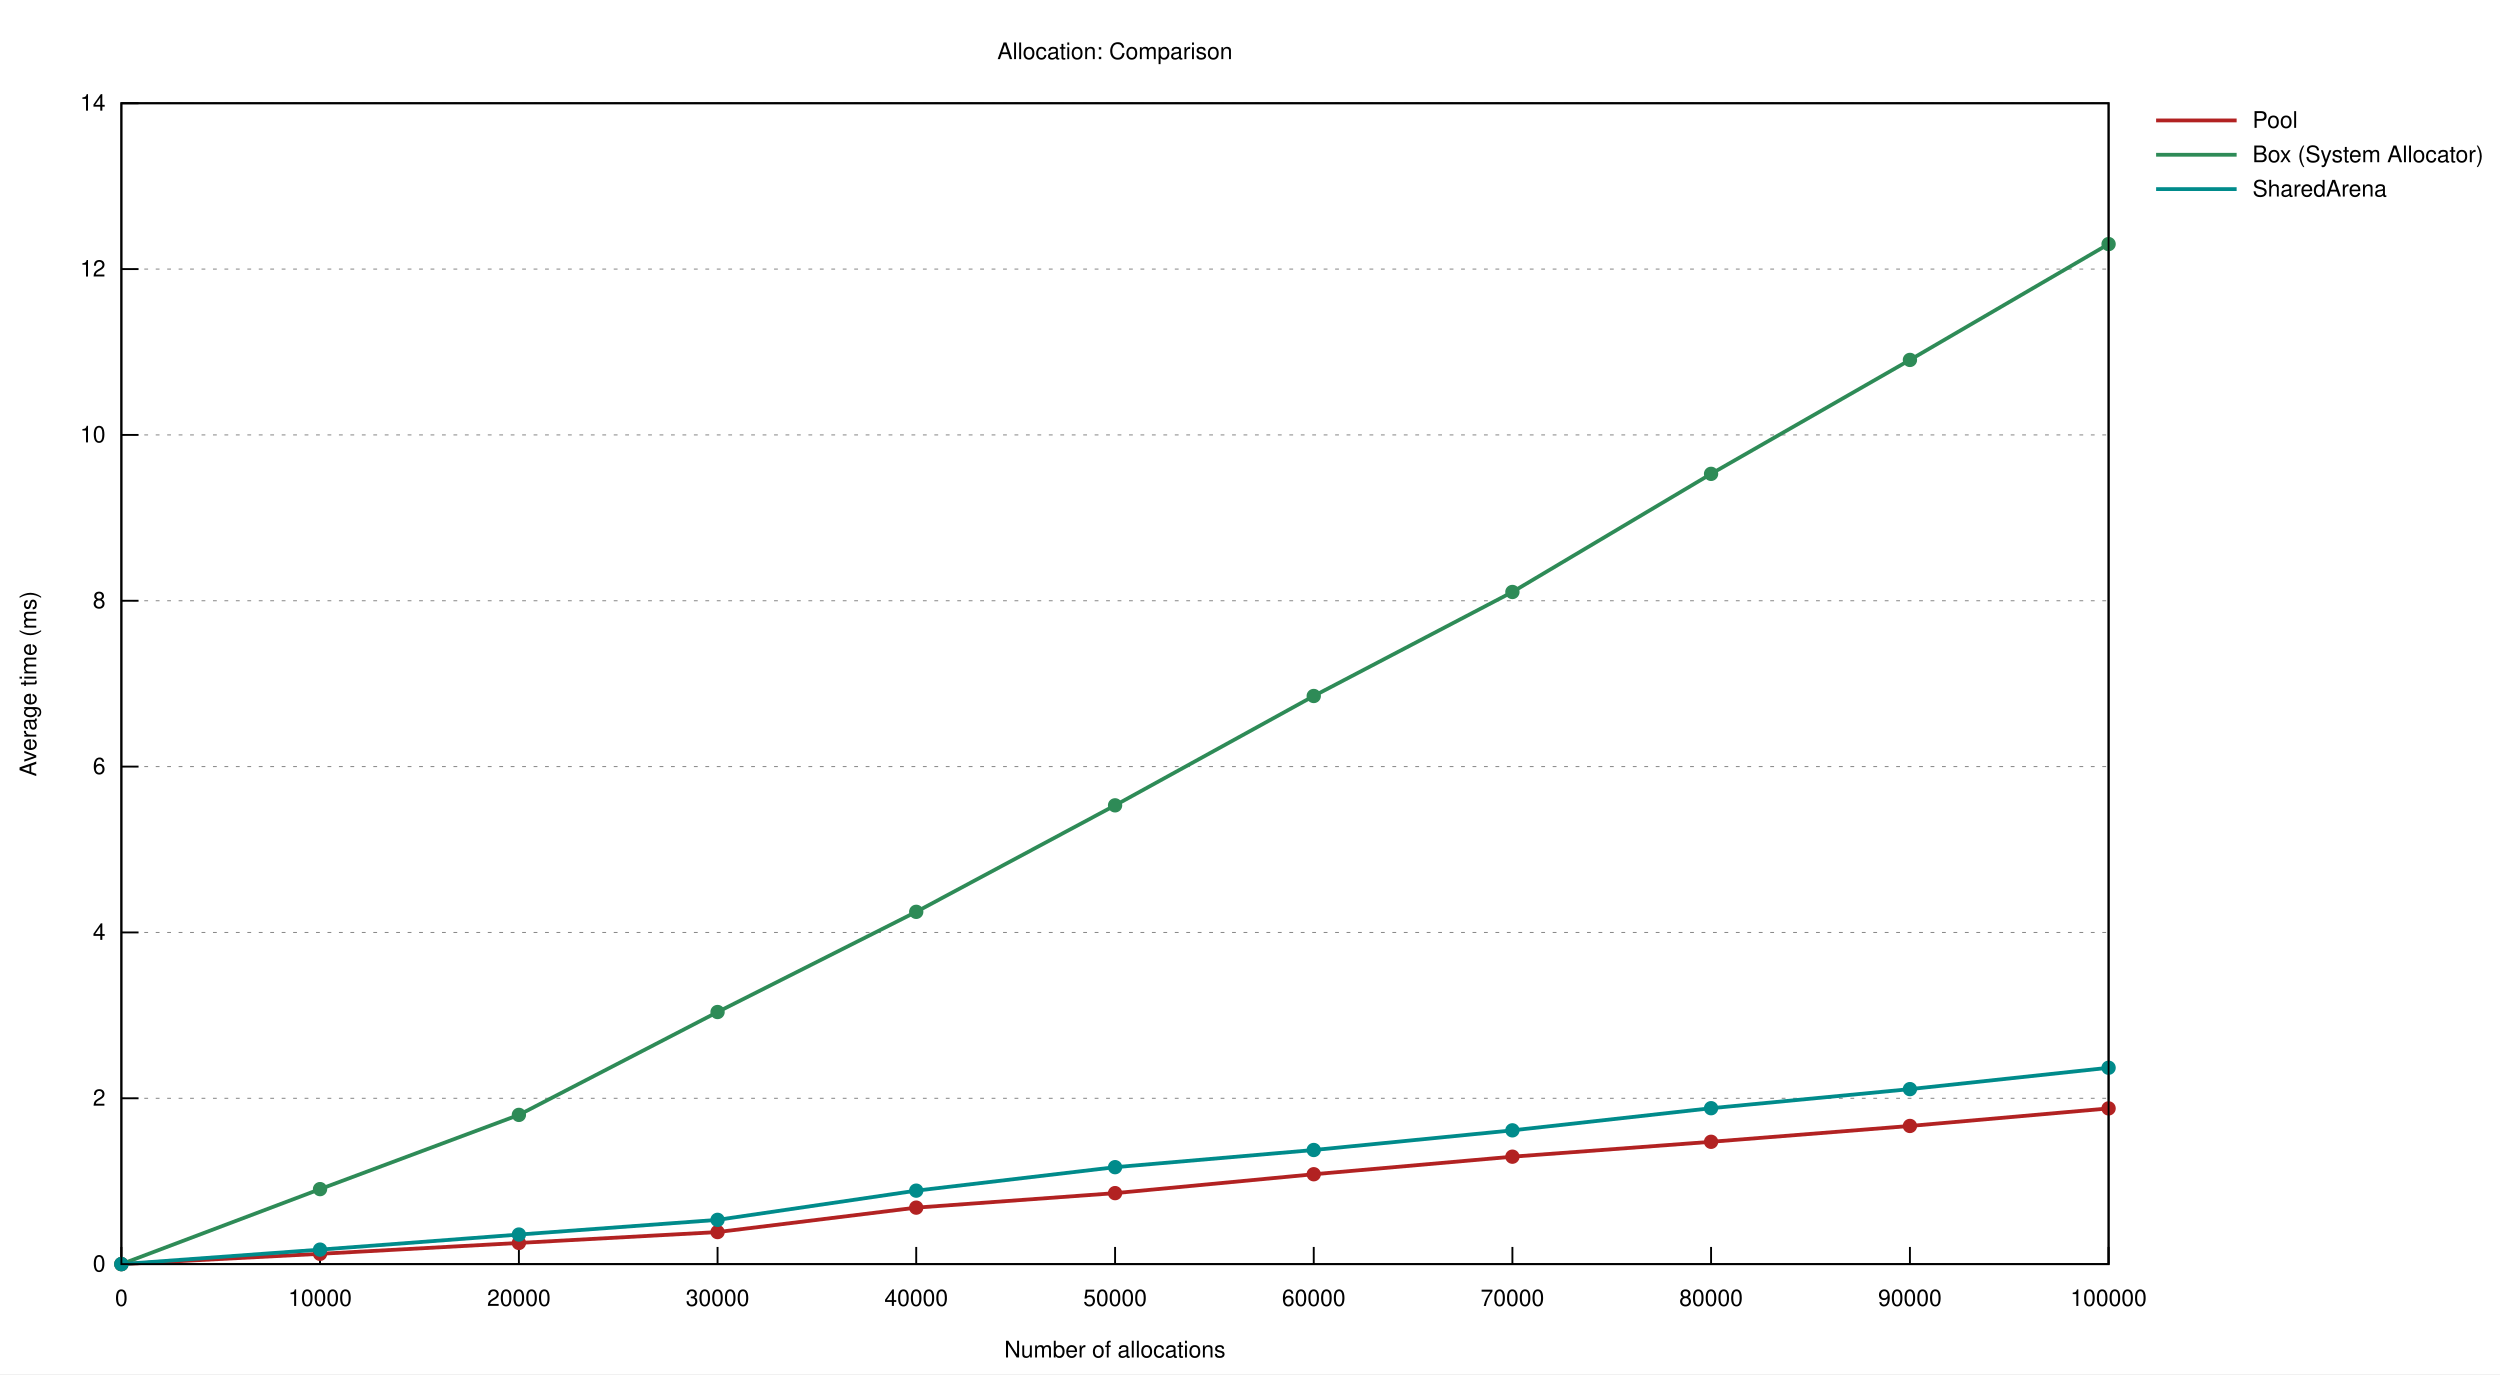
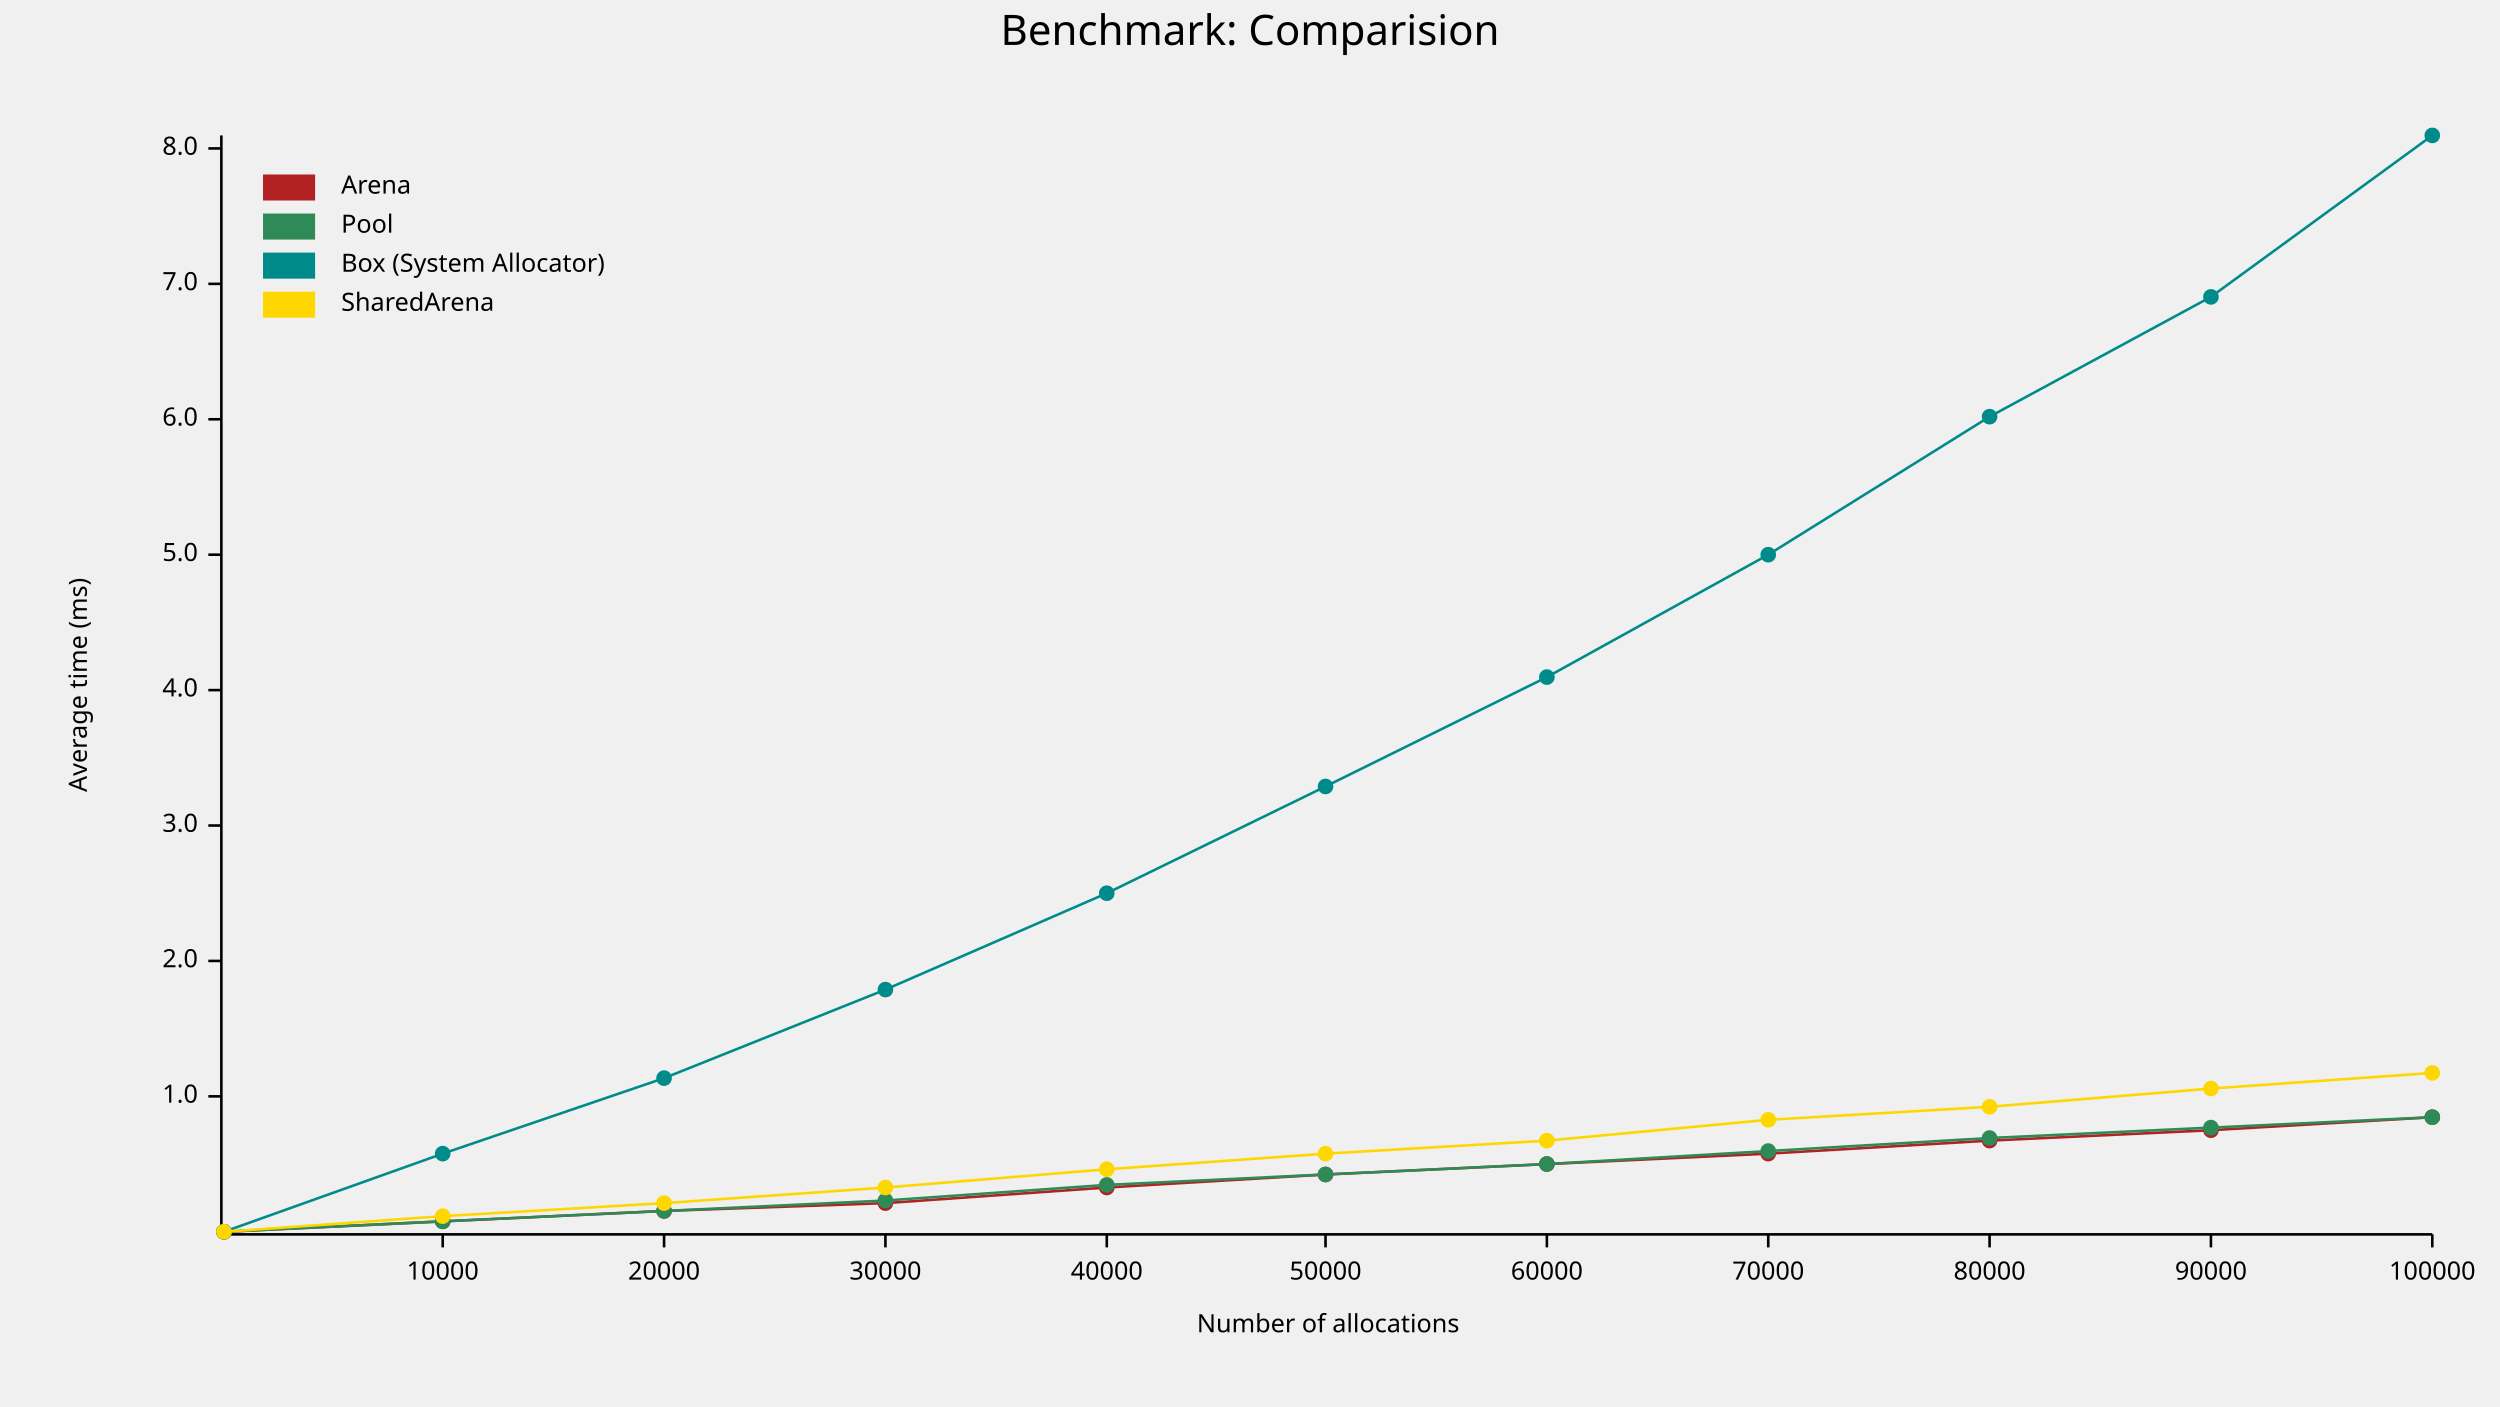
- <svg xmlns="http://www.w3.org/2000/svg" xmlns:xlink="http://www.w3.org/1999/xlink" viewBox="0 0 1310 720">
-   <g id="gnuplot_canvas">
-     <rect x="0" y="0" width="1310" height="720" fill="white" />
-     <defs>
-       <circle id="gpDot" r="0.5" stroke-width="0.5" stroke="currentColor" />
-       <path id="gpPt0" stroke-width="0.222" stroke="currentColor" d="M-1,0 h2 M0,-1 v2" />
-       <path id="gpPt1" stroke-width="0.222" stroke="currentColor" d="M-1,-1 L1,1 M1,-1 L-1,1" />
-       <path id="gpPt2" stroke-width="0.222" stroke="currentColor" d="M-1,0 L1,0 M0,-1 L0,1 M-1,-1 L1,1 M-1,1 L1,-1" />
-       <rect id="gpPt3" stroke-width="0.222" stroke="currentColor" x="-1" y="-1" width="2" height="2" />
-       <rect id="gpPt4" stroke-width="0.222" stroke="currentColor" fill="currentColor" x="-1" y="-1" width="2" height="2" />
-       <circle id="gpPt5" stroke-width="0.222" stroke="currentColor" cx="0" cy="0" r="1" />
-       <use xlink:href="#gpPt5" id="gpPt6" fill="currentColor" stroke="none" />
-       <path id="gpPt7" stroke-width="0.222" stroke="currentColor" d="M0,-1.33 L-1.33,0.67 L1.33,0.67 z" />
-       <use xlink:href="#gpPt7" id="gpPt8" fill="currentColor" stroke="none" />
-       <use xlink:href="#gpPt7" id="gpPt9" stroke="currentColor" transform="rotate(180)" />
-       <use xlink:href="#gpPt9" id="gpPt10" fill="currentColor" stroke="none" />
-       <use xlink:href="#gpPt3" id="gpPt11" stroke="currentColor" transform="rotate(45)" />
-       <use xlink:href="#gpPt11" id="gpPt12" fill="currentColor" stroke="none" />
-       <path id="gpPt13" stroke-width="0.222" stroke="currentColor" d="M0,1.330 L1.265,0.411 L0.782,-1.067 L-0.782,-1.076 L-1.265,0.411 z" />
-       <use xlink:href="#gpPt13" id="gpPt14" fill="currentColor" stroke="none" />
-       <filter id="textbox" filterUnits="objectBoundingBox" x="0" y="0" height="1" width="1">
-         <feFlood flood-color="white" flood-opacity="1" result="bgnd" />
-         <feComposite in="SourceGraphic" in2="bgnd" operator="atop" />
-       </filter>
-       <filter id="greybox" filterUnits="objectBoundingBox" x="0" y="0" height="1" width="1">
-         <feFlood flood-color="lightgrey" flood-opacity="1" result="grey" />
-         <feComposite in="SourceGraphic" in2="grey" operator="atop" />
-       </filter>
-     </defs>
-     <g fill="none" color="white" stroke="currentColor" stroke-width="1.00" stroke-linecap="butt" stroke-linejoin="miter">
- </g>
-     <g fill="none" color="black" stroke="currentColor" stroke-width="1.00" stroke-linecap="butt" stroke-linejoin="miter">
- </g>
-     <g fill="none" color="black" stroke="black" stroke-width="0.50" stroke-linecap="butt" stroke-linejoin="miter">
- </g>
-     <g fill="none" color="gray" stroke="currentColor" stroke-width="0.50" stroke-linecap="butt" stroke-linejoin="miter">
-       <path stroke="gray" stroke-dasharray="2,4" class="gridline" d="M63.6,662.4 L1104.9,662.4  " />
-     </g>
-     <g fill="none" color="gray" stroke="gray" stroke-width="1.00" stroke-linecap="butt" stroke-linejoin="miter">
- </g>
-     <g fill="none" color="black" stroke="currentColor" stroke-width="1.00" stroke-linecap="butt" stroke-linejoin="miter">
-       <path stroke="black" d="M63.6,662.4 L72.6,662.4  " />
-       <g transform="translate(55.3,666.3)" stroke="none" fill="black" font-family="Helvetica" font-size="12.00" text-anchor="end">
-         <text>
-           <tspan font-family="Helvetica"> 0</tspan>
-         </text>
-       </g>
-     </g>
-     <g fill="none" color="black" stroke="currentColor" stroke-width="1.00" stroke-linecap="butt" stroke-linejoin="miter">
- </g>
-     <g fill="none" color="black" stroke="black" stroke-width="0.50" stroke-linecap="butt" stroke-linejoin="miter">
- </g>
-     <g fill="none" color="gray" stroke="currentColor" stroke-width="0.50" stroke-linecap="butt" stroke-linejoin="miter">
-       <path stroke="gray" stroke-dasharray="2,4" class="gridline" d="M63.6,575.5 L1104.9,575.5  " />
-     </g>
-     <g fill="none" color="gray" stroke="gray" stroke-width="1.00" stroke-linecap="butt" stroke-linejoin="miter">
- </g>
-     <g fill="none" color="black" stroke="currentColor" stroke-width="1.00" stroke-linecap="butt" stroke-linejoin="miter">
-       <path stroke="black" d="M63.6,575.5 L72.6,575.5  " />
-       <g transform="translate(55.3,579.4)" stroke="none" fill="black" font-family="Helvetica" font-size="12.00" text-anchor="end">
-         <text>
-           <tspan font-family="Helvetica"> 2</tspan>
-         </text>
-       </g>
-     </g>
-     <g fill="none" color="black" stroke="currentColor" stroke-width="1.00" stroke-linecap="butt" stroke-linejoin="miter">
- </g>
-     <g fill="none" color="black" stroke="black" stroke-width="0.50" stroke-linecap="butt" stroke-linejoin="miter">
- </g>
-     <g fill="none" color="gray" stroke="currentColor" stroke-width="0.50" stroke-linecap="butt" stroke-linejoin="miter">
-       <path stroke="gray" stroke-dasharray="2,4" class="gridline" d="M63.6,488.6 L1104.9,488.6  " />
-     </g>
-     <g fill="none" color="gray" stroke="gray" stroke-width="1.00" stroke-linecap="butt" stroke-linejoin="miter">
- </g>
-     <g fill="none" color="black" stroke="currentColor" stroke-width="1.00" stroke-linecap="butt" stroke-linejoin="miter">
-       <path stroke="black" d="M63.6,488.6 L72.6,488.6  " />
-       <g transform="translate(55.3,492.5)" stroke="none" fill="black" font-family="Helvetica" font-size="12.00" text-anchor="end">
-         <text>
-           <tspan font-family="Helvetica"> 4</tspan>
-         </text>
-       </g>
-     </g>
-     <g fill="none" color="black" stroke="currentColor" stroke-width="1.00" stroke-linecap="butt" stroke-linejoin="miter">
- </g>
-     <g fill="none" color="black" stroke="black" stroke-width="0.50" stroke-linecap="butt" stroke-linejoin="miter">
- </g>
-     <g fill="none" color="gray" stroke="currentColor" stroke-width="0.50" stroke-linecap="butt" stroke-linejoin="miter">
-       <path stroke="gray" stroke-dasharray="2,4" class="gridline" d="M63.6,401.7 L1104.9,401.7  " />
-     </g>
-     <g fill="none" color="gray" stroke="gray" stroke-width="1.00" stroke-linecap="butt" stroke-linejoin="miter">
- </g>
-     <g fill="none" color="black" stroke="currentColor" stroke-width="1.00" stroke-linecap="butt" stroke-linejoin="miter">
-       <path stroke="black" d="M63.6,401.7 L72.6,401.7  " />
-       <g transform="translate(55.3,405.6)" stroke="none" fill="black" font-family="Helvetica" font-size="12.00" text-anchor="end">
-         <text>
-           <tspan font-family="Helvetica"> 6</tspan>
-         </text>
-       </g>
-     </g>
-     <g fill="none" color="black" stroke="currentColor" stroke-width="1.00" stroke-linecap="butt" stroke-linejoin="miter">
- </g>
-     <g fill="none" color="black" stroke="black" stroke-width="0.50" stroke-linecap="butt" stroke-linejoin="miter">
- </g>
-     <g fill="none" color="gray" stroke="currentColor" stroke-width="0.50" stroke-linecap="butt" stroke-linejoin="miter">
-       <path stroke="gray" stroke-dasharray="2,4" class="gridline" d="M63.6,314.8 L1104.9,314.8  " />
-     </g>
-     <g fill="none" color="gray" stroke="gray" stroke-width="1.00" stroke-linecap="butt" stroke-linejoin="miter">
- </g>
-     <g fill="none" color="black" stroke="currentColor" stroke-width="1.00" stroke-linecap="butt" stroke-linejoin="miter">
-       <path stroke="black" d="M63.6,314.8 L72.6,314.8  " />
-       <g transform="translate(55.3,318.7)" stroke="none" fill="black" font-family="Helvetica" font-size="12.00" text-anchor="end">
-         <text>
-           <tspan font-family="Helvetica"> 8</tspan>
-         </text>
-       </g>
-     </g>
-     <g fill="none" color="black" stroke="currentColor" stroke-width="1.00" stroke-linecap="butt" stroke-linejoin="miter">
- </g>
-     <g fill="none" color="black" stroke="black" stroke-width="0.50" stroke-linecap="butt" stroke-linejoin="miter">
- </g>
-     <g fill="none" color="gray" stroke="currentColor" stroke-width="0.50" stroke-linecap="butt" stroke-linejoin="miter">
-       <path stroke="gray" stroke-dasharray="2,4" class="gridline" d="M63.6,227.9 L1104.9,227.9  " />
-     </g>
-     <g fill="none" color="gray" stroke="gray" stroke-width="1.00" stroke-linecap="butt" stroke-linejoin="miter">
- </g>
-     <g fill="none" color="black" stroke="currentColor" stroke-width="1.00" stroke-linecap="butt" stroke-linejoin="miter">
-       <path stroke="black" d="M63.6,227.9 L72.6,227.9  " />
-       <g transform="translate(55.3,231.8)" stroke="none" fill="black" font-family="Helvetica" font-size="12.00" text-anchor="end">
-         <text>
-           <tspan font-family="Helvetica"> 10</tspan>
-         </text>
-       </g>
-     </g>
-     <g fill="none" color="black" stroke="currentColor" stroke-width="1.00" stroke-linecap="butt" stroke-linejoin="miter">
- </g>
-     <g fill="none" color="black" stroke="black" stroke-width="0.50" stroke-linecap="butt" stroke-linejoin="miter">
- </g>
-     <g fill="none" color="gray" stroke="currentColor" stroke-width="0.50" stroke-linecap="butt" stroke-linejoin="miter">
-       <path stroke="gray" stroke-dasharray="2,4" class="gridline" d="M63.6,141.0 L1104.9,141.0  " />
-     </g>
-     <g fill="none" color="gray" stroke="gray" stroke-width="1.00" stroke-linecap="butt" stroke-linejoin="miter">
- </g>
-     <g fill="none" color="black" stroke="currentColor" stroke-width="1.00" stroke-linecap="butt" stroke-linejoin="miter">
-       <path stroke="black" d="M63.6,141.0 L72.6,141.0  " />
-       <g transform="translate(55.3,144.9)" stroke="none" fill="black" font-family="Helvetica" font-size="12.00" text-anchor="end">
-         <text>
-           <tspan font-family="Helvetica"> 12</tspan>
-         </text>
-       </g>
-     </g>
-     <g fill="none" color="black" stroke="currentColor" stroke-width="1.00" stroke-linecap="butt" stroke-linejoin="miter">
- </g>
-     <g fill="none" color="black" stroke="black" stroke-width="0.50" stroke-linecap="butt" stroke-linejoin="miter">
- </g>
-     <g fill="none" color="gray" stroke="currentColor" stroke-width="0.50" stroke-linecap="butt" stroke-linejoin="miter">
-       <path stroke="gray" stroke-dasharray="2,4" class="gridline" d="M63.6,54.1 L1104.9,54.1  " />
-     </g>
-     <g fill="none" color="gray" stroke="gray" stroke-width="1.00" stroke-linecap="butt" stroke-linejoin="miter">
- </g>
-     <g fill="none" color="black" stroke="currentColor" stroke-width="1.00" stroke-linecap="butt" stroke-linejoin="miter">
-       <path stroke="black" d="M63.6,54.1 L72.6,54.1  " />
-       <g transform="translate(55.3,58.0)" stroke="none" fill="black" font-family="Helvetica" font-size="12.00" text-anchor="end">
-         <text>
-           <tspan font-family="Helvetica"> 14</tspan>
-         </text>
-       </g>
-     </g>
-     <g fill="none" color="black" stroke="currentColor" stroke-width="1.00" stroke-linecap="butt" stroke-linejoin="miter">
-       <path stroke="black" d="M63.6,662.4 L63.6,653.4  " />
-       <g transform="translate(63.6,684.3)" stroke="none" fill="black" font-family="Helvetica" font-size="12.00" text-anchor="middle">
-         <text>
-           <tspan font-family="Helvetica"> 0</tspan>
-         </text>
-       </g>
-     </g>
-     <g fill="none" color="black" stroke="currentColor" stroke-width="1.00" stroke-linecap="butt" stroke-linejoin="miter">
-       <path stroke="black" d="M167.7,662.4 L167.7,653.4  " />
-       <g transform="translate(167.7,684.3)" stroke="none" fill="black" font-family="Helvetica" font-size="12.00" text-anchor="middle">
-         <text>
-           <tspan font-family="Helvetica"> 10000</tspan>
-         </text>
-       </g>
-     </g>
-     <g fill="none" color="black" stroke="currentColor" stroke-width="1.00" stroke-linecap="butt" stroke-linejoin="miter">
-       <path stroke="black" d="M271.9,662.4 L271.9,653.4  " />
-       <g transform="translate(271.9,684.3)" stroke="none" fill="black" font-family="Helvetica" font-size="12.00" text-anchor="middle">
-         <text>
-           <tspan font-family="Helvetica"> 20000</tspan>
-         </text>
-       </g>
-     </g>
-     <g fill="none" color="black" stroke="currentColor" stroke-width="1.00" stroke-linecap="butt" stroke-linejoin="miter">
-       <path stroke="black" d="M376.0,662.4 L376.0,653.4  " />
-       <g transform="translate(376.0,684.3)" stroke="none" fill="black" font-family="Helvetica" font-size="12.00" text-anchor="middle">
-         <text>
-           <tspan font-family="Helvetica"> 30000</tspan>
-         </text>
-       </g>
-     </g>
-     <g fill="none" color="black" stroke="currentColor" stroke-width="1.00" stroke-linecap="butt" stroke-linejoin="miter">
-       <path stroke="black" d="M480.1,662.4 L480.1,653.4  " />
-       <g transform="translate(480.1,684.3)" stroke="none" fill="black" font-family="Helvetica" font-size="12.00" text-anchor="middle">
-         <text>
-           <tspan font-family="Helvetica"> 40000</tspan>
-         </text>
-       </g>
-     </g>
-     <g fill="none" color="black" stroke="currentColor" stroke-width="1.00" stroke-linecap="butt" stroke-linejoin="miter">
-       <path stroke="black" d="M584.3,662.4 L584.3,653.4  " />
-       <g transform="translate(584.3,684.3)" stroke="none" fill="black" font-family="Helvetica" font-size="12.00" text-anchor="middle">
-         <text>
-           <tspan font-family="Helvetica"> 50000</tspan>
-         </text>
-       </g>
-     </g>
-     <g fill="none" color="black" stroke="currentColor" stroke-width="1.00" stroke-linecap="butt" stroke-linejoin="miter">
-       <path stroke="black" d="M688.4,662.4 L688.4,653.4  " />
-       <g transform="translate(688.4,684.3)" stroke="none" fill="black" font-family="Helvetica" font-size="12.00" text-anchor="middle">
-         <text>
-           <tspan font-family="Helvetica"> 60000</tspan>
-         </text>
-       </g>
-     </g>
-     <g fill="none" color="black" stroke="currentColor" stroke-width="1.00" stroke-linecap="butt" stroke-linejoin="miter">
-       <path stroke="black" d="M792.5,662.4 L792.5,653.4  " />
-       <g transform="translate(792.5,684.3)" stroke="none" fill="black" font-family="Helvetica" font-size="12.00" text-anchor="middle">
-         <text>
-           <tspan font-family="Helvetica"> 70000</tspan>
-         </text>
-       </g>
-     </g>
-     <g fill="none" color="black" stroke="currentColor" stroke-width="1.00" stroke-linecap="butt" stroke-linejoin="miter">
-       <path stroke="black" d="M896.6,662.4 L896.6,653.4  " />
-       <g transform="translate(896.6,684.3)" stroke="none" fill="black" font-family="Helvetica" font-size="12.00" text-anchor="middle">
-         <text>
-           <tspan font-family="Helvetica"> 80000</tspan>
-         </text>
-       </g>
-     </g>
-     <g fill="none" color="black" stroke="currentColor" stroke-width="1.00" stroke-linecap="butt" stroke-linejoin="miter">
-       <path stroke="black" d="M1000.8,662.4 L1000.8,653.4  " />
-       <g transform="translate(1000.8,684.3)" stroke="none" fill="black" font-family="Helvetica" font-size="12.00" text-anchor="middle">
-         <text>
-           <tspan font-family="Helvetica"> 90000</tspan>
-         </text>
-       </g>
-     </g>
-     <g fill="none" color="black" stroke="currentColor" stroke-width="1.00" stroke-linecap="butt" stroke-linejoin="miter">
-       <path stroke="black" d="M1104.9,662.4 L1104.9,653.4  " />
-       <g transform="translate(1104.9,684.3)" stroke="none" fill="black" font-family="Helvetica" font-size="12.00" text-anchor="middle">
-         <text>
-           <tspan font-family="Helvetica"> 100000</tspan>
-         </text>
-       </g>
-     </g>
-     <g fill="none" color="black" stroke="currentColor" stroke-width="1.00" stroke-linecap="butt" stroke-linejoin="miter">
- </g>
-     <g fill="none" color="black" stroke="currentColor" stroke-width="1.00" stroke-linecap="butt" stroke-linejoin="miter">
-       <path stroke="black" d="M63.6,54.1 L63.6,662.4 L1104.9,662.4 L1104.9,54.1 L63.6,54.1 Z  " />
-     </g>
-     <g fill="none" color="black" stroke="currentColor" stroke-width="1.00" stroke-linecap="butt" stroke-linejoin="miter">
-       <g transform="translate(19.0,358.3) rotate(270)" stroke="none" fill="black" font-family="Helvetica" font-size="12.00" text-anchor="middle">
-         <text>
-           <tspan font-family="Helvetica">Average time (ms)</tspan>
-         </text>
-       </g>
-     </g>
-     <g fill="none" color="black" stroke="currentColor" stroke-width="1.00" stroke-linecap="butt" stroke-linejoin="miter">
-       <g transform="translate(584.2,711.3)" stroke="none" fill="black" font-family="Helvetica" font-size="12.00" text-anchor="middle">
-         <text>
-           <tspan font-family="Helvetica">Number of allocations</tspan>
-         </text>
-       </g>
-     </g>
-     <g fill="none" color="black" stroke="currentColor" stroke-width="1.00" stroke-linecap="butt" stroke-linejoin="miter">
-       <g transform="translate(584.2,31.0)" stroke="none" fill="black" font-family="Helvetica" font-size="12.00" text-anchor="middle">
-         <text>
-           <tspan font-family="Helvetica">Allocation: Comparison</tspan>
-         </text>
-       </g>
-     </g>
-     <g fill="none" color="black" stroke="currentColor" stroke-width="1.00" stroke-linecap="butt" stroke-linejoin="miter">
- </g>
-     <g id="gnuplot_plot_1">
-       <g fill="none" color="white" stroke="currentColor" stroke-width="2.00" stroke-linecap="butt" stroke-linejoin="miter">
- </g>
-       <g fill="none" color="black" stroke="currentColor" stroke-width="2.00" stroke-linecap="butt" stroke-linejoin="miter">
-         <g transform="translate(1180.3,67.0)" stroke="none" fill="black" font-family="Helvetica" font-size="12.00" text-anchor="start">
-           <text>
-             <tspan font-family="Helvetica">Pool</tspan>
-           </text>
-         </g>
-       </g>
-       <g fill="none" color="black" stroke="currentColor" stroke-width="2.00" stroke-linecap="butt" stroke-linejoin="miter">
-         <path stroke="rgb(178,  34,  34)" d="M1129.8,63.1 L1172.0,63.1 M63.6,662.4 L167.7,657.0 L271.9,651.3 L376.0,645.6 L480.1,632.8 L584.3,625.2   L688.4,615.3 L792.5,606.1 L896.6,598.3 L1000.8,590.0 L1104.9,580.8  " />
-       </g>
-     </g>
-     <g id="gnuplot_plot_2">
-       <g fill="none" color="white" stroke="rgb(178,  34,  34)" stroke-width="1.00" stroke-linecap="butt" stroke-linejoin="miter">
- </g>
-       <g fill="none" color="black" stroke="currentColor" stroke-width="1.00" stroke-linecap="butt" stroke-linejoin="miter">
-         <use xlink:href="#gpPt6" transform="translate(63.6,662.4) scale(3.38)" color="rgb(178,  34,  34)" />
-         <use xlink:href="#gpPt6" transform="translate(167.7,657.0) scale(3.38)" color="rgb(178,  34,  34)" />
-         <use xlink:href="#gpPt6" transform="translate(271.9,651.3) scale(3.38)" color="rgb(178,  34,  34)" />
-         <use xlink:href="#gpPt6" transform="translate(376.0,645.6) scale(3.38)" color="rgb(178,  34,  34)" />
-         <use xlink:href="#gpPt6" transform="translate(480.1,632.8) scale(3.38)" color="rgb(178,  34,  34)" />
-         <use xlink:href="#gpPt6" transform="translate(584.3,625.2) scale(3.38)" color="rgb(178,  34,  34)" />
-         <use xlink:href="#gpPt6" transform="translate(688.4,615.3) scale(3.38)" color="rgb(178,  34,  34)" />
-         <use xlink:href="#gpPt6" transform="translate(792.5,606.1) scale(3.38)" color="rgb(178,  34,  34)" />
-         <use xlink:href="#gpPt6" transform="translate(896.6,598.3) scale(3.38)" color="rgb(178,  34,  34)" />
-         <use xlink:href="#gpPt6" transform="translate(1000.8,590.0) scale(3.38)" color="rgb(178,  34,  34)" />
-         <use xlink:href="#gpPt6" transform="translate(1104.9,580.8) scale(3.38)" color="rgb(178,  34,  34)" />
-       </g>
-     </g>
-     <g id="gnuplot_plot_3">
-       <g fill="none" color="white" stroke="rgb(178,  34,  34)" stroke-width="2.00" stroke-linecap="butt" stroke-linejoin="miter">
- </g>
-       <g fill="none" color="black" stroke="currentColor" stroke-width="2.00" stroke-linecap="butt" stroke-linejoin="miter">
-         <g transform="translate(1180.3,85.0)" stroke="none" fill="black" font-family="Helvetica" font-size="12.00" text-anchor="start">
-           <text>
-             <tspan font-family="Helvetica">Box (System Allocator)</tspan>
-           </text>
-         </g>
-       </g>
-       <g fill="none" color="black" stroke="currentColor" stroke-width="2.00" stroke-linecap="butt" stroke-linejoin="miter">
-         <path stroke="rgb( 46, 139,  87)" d="M1129.8,81.1 L1172.0,81.1 M63.6,662.4 L167.7,623.1 L271.9,584.2 L376.0,530.3 L480.1,477.8 L584.3,422.0   L688.4,364.7 L792.5,310.2 L896.6,248.3 L1000.8,188.6 L1104.9,127.9  " />
-       </g>
-     </g>
-     <g id="gnuplot_plot_4">
-       <g fill="none" color="white" stroke="rgb( 46, 139,  87)" stroke-width="1.00" stroke-linecap="butt" stroke-linejoin="miter">
- </g>
-       <g fill="none" color="black" stroke="currentColor" stroke-width="1.00" stroke-linecap="butt" stroke-linejoin="miter">
-         <use xlink:href="#gpPt6" transform="translate(63.6,662.4) scale(3.38)" color="rgb( 46, 139,  87)" />
-         <use xlink:href="#gpPt6" transform="translate(167.7,623.1) scale(3.38)" color="rgb( 46, 139,  87)" />
-         <use xlink:href="#gpPt6" transform="translate(271.9,584.2) scale(3.38)" color="rgb( 46, 139,  87)" />
-         <use xlink:href="#gpPt6" transform="translate(376.0,530.3) scale(3.38)" color="rgb( 46, 139,  87)" />
-         <use xlink:href="#gpPt6" transform="translate(480.1,477.8) scale(3.38)" color="rgb( 46, 139,  87)" />
-         <use xlink:href="#gpPt6" transform="translate(584.3,422.0) scale(3.38)" color="rgb( 46, 139,  87)" />
-         <use xlink:href="#gpPt6" transform="translate(688.4,364.7) scale(3.38)" color="rgb( 46, 139,  87)" />
-         <use xlink:href="#gpPt6" transform="translate(792.5,310.2) scale(3.38)" color="rgb( 46, 139,  87)" />
-         <use xlink:href="#gpPt6" transform="translate(896.6,248.3) scale(3.38)" color="rgb( 46, 139,  87)" />
-         <use xlink:href="#gpPt6" transform="translate(1000.8,188.6) scale(3.38)" color="rgb( 46, 139,  87)" />
-         <use xlink:href="#gpPt6" transform="translate(1104.9,127.9) scale(3.38)" color="rgb( 46, 139,  87)" />
-       </g>
-     </g>
-     <g id="gnuplot_plot_5">
-       <g fill="none" color="white" stroke="rgb( 46, 139,  87)" stroke-width="2.00" stroke-linecap="butt" stroke-linejoin="miter">
- </g>
-       <g fill="none" color="black" stroke="currentColor" stroke-width="2.00" stroke-linecap="butt" stroke-linejoin="miter">
-         <g transform="translate(1180.3,103.0)" stroke="none" fill="black" font-family="Helvetica" font-size="12.00" text-anchor="start">
-           <text>
-             <tspan font-family="Helvetica">SharedArena</tspan>
-           </text>
-         </g>
-       </g>
-       <g fill="none" color="black" stroke="currentColor" stroke-width="2.00" stroke-linecap="butt" stroke-linejoin="miter">
-         <path stroke="rgb(  0, 139, 139)" d="M1129.8,99.1 L1172.0,99.1 M63.6,662.4 L167.7,654.8 L271.9,646.9 L376.0,639.2 L480.1,623.9 L584.3,611.6   L688.4,602.6 L792.5,592.3 L896.6,580.7 L1000.8,570.7 L1104.9,559.5  " />
-       </g>
-     </g>
-     <g id="gnuplot_plot_6">
-       <g fill="none" color="white" stroke="rgb(  0, 139, 139)" stroke-width="1.00" stroke-linecap="butt" stroke-linejoin="miter">
- </g>
-       <g fill="none" color="black" stroke="currentColor" stroke-width="1.00" stroke-linecap="butt" stroke-linejoin="miter">
-         <use xlink:href="#gpPt6" transform="translate(63.6,662.4) scale(3.38)" color="rgb(  0, 139, 139)" />
-         <use xlink:href="#gpPt6" transform="translate(167.7,654.8) scale(3.38)" color="rgb(  0, 139, 139)" />
-         <use xlink:href="#gpPt6" transform="translate(271.9,646.9) scale(3.38)" color="rgb(  0, 139, 139)" />
-         <use xlink:href="#gpPt6" transform="translate(376.0,639.2) scale(3.38)" color="rgb(  0, 139, 139)" />
-         <use xlink:href="#gpPt6" transform="translate(480.1,623.9) scale(3.38)" color="rgb(  0, 139, 139)" />
-         <use xlink:href="#gpPt6" transform="translate(584.3,611.6) scale(3.38)" color="rgb(  0, 139, 139)" />
-         <use xlink:href="#gpPt6" transform="translate(688.4,602.6) scale(3.38)" color="rgb(  0, 139, 139)" />
-         <use xlink:href="#gpPt6" transform="translate(792.5,592.3) scale(3.38)" color="rgb(  0, 139, 139)" />
-         <use xlink:href="#gpPt6" transform="translate(896.6,580.7) scale(3.38)" color="rgb(  0, 139, 139)" />
-         <use xlink:href="#gpPt6" transform="translate(1000.8,570.7) scale(3.38)" color="rgb(  0, 139, 139)" />
-         <use xlink:href="#gpPt6" transform="translate(1104.9,559.5) scale(3.38)" color="rgb(  0, 139, 139)" />
-       </g>
-     </g>
-     <g fill="none" color="white" stroke="rgb(  0, 139, 139)" stroke-width="2.00" stroke-linecap="butt" stroke-linejoin="miter">
- </g>
-     <g fill="none" color="black" stroke="currentColor" stroke-width="2.00" stroke-linecap="butt" stroke-linejoin="miter">
- </g>
-     <g fill="none" color="black" stroke="black" stroke-width="1.00" stroke-linecap="butt" stroke-linejoin="miter">
- </g>
-     <g fill="none" color="black" stroke="currentColor" stroke-width="1.00" stroke-linecap="butt" stroke-linejoin="miter">
-       <path stroke="black" d="M63.6,54.1 L63.6,662.4 L1104.9,662.4 L1104.9,54.1 L63.6,54.1 Z  " />
-     </g>
-     <g fill="none" color="black" stroke="currentColor" stroke-width="1.00" stroke-linecap="butt" stroke-linejoin="miter">
- </g>
-   </g>
+ <svg xmlns="http://www.w3.org/2000/svg" width="960" height="540" viewBox="0 0 960 540">
+   <text x="480" y="5" dy="0.76em" text-anchor="middle" font-family="sans-serif" font-size="16.129" opacity="1" fill="#000000">
+     Benchmark: Comparision
+   </text>
+   <text x="26" y="263" dy="0.76em" text-anchor="middle" font-family="sans-serif" font-size="9.677" opacity="1" fill="#000000" transform="rotate(270, 26, 263)">
+     Average time (ms)
+   </text>
+   <text x="510" y="514" dy="-0.5ex" text-anchor="middle" font-family="sans-serif" font-size="9.677" opacity="1" fill="#000000">
+     Number of allocations
+   </text>
+   <polyline fill="none" opacity="1" stroke="#000000" stroke-width="1" points="85,52 85,474 " />
+   <text x="76" y="421" dy="0.5ex" text-anchor="end" font-family="sans-serif" font-size="9.677" opacity="1" fill="#000000">
+     1.0
+   </text>
+   <polyline fill="none" opacity="1" stroke="#000000" stroke-width="1" points="80,421 85,421 " />
+   <text x="76" y="369" dy="0.5ex" text-anchor="end" font-family="sans-serif" font-size="9.677" opacity="1" fill="#000000">
+     2.0
+   </text>
+   <polyline fill="none" opacity="1" stroke="#000000" stroke-width="1" points="80,369 85,369 " />
+   <text x="76" y="317" dy="0.5ex" text-anchor="end" font-family="sans-serif" font-size="9.677" opacity="1" fill="#000000">
+     3.0
+   </text>
+   <polyline fill="none" opacity="1" stroke="#000000" stroke-width="1" points="80,317 85,317 " />
+   <text x="76" y="265" dy="0.5ex" text-anchor="end" font-family="sans-serif" font-size="9.677" opacity="1" fill="#000000">
+     4.0
+   </text>
+   <polyline fill="none" opacity="1" stroke="#000000" stroke-width="1" points="80,265 85,265 " />
+   <text x="76" y="213" dy="0.5ex" text-anchor="end" font-family="sans-serif" font-size="9.677" opacity="1" fill="#000000">
+     5.0
+   </text>
+   <polyline fill="none" opacity="1" stroke="#000000" stroke-width="1" points="80,213 85,213 " />
+   <text x="76" y="161" dy="0.5ex" text-anchor="end" font-family="sans-serif" font-size="9.677" opacity="1" fill="#000000">
+     6.0
+   </text>
+   <polyline fill="none" opacity="1" stroke="#000000" stroke-width="1" points="80,161 85,161 " />
+   <text x="76" y="109" dy="0.5ex" text-anchor="end" font-family="sans-serif" font-size="9.677" opacity="1" fill="#000000">
+     7.0
+   </text>
+   <polyline fill="none" opacity="1" stroke="#000000" stroke-width="1" points="80,109 85,109 " />
+   <text x="76" y="57" dy="0.5ex" text-anchor="end" font-family="sans-serif" font-size="9.677" opacity="1" fill="#000000">
+     8.0
+   </text>
+   <polyline fill="none" opacity="1" stroke="#000000" stroke-width="1" points="80,57 85,57 " />
+   <polyline fill="none" opacity="1" stroke="#000000" stroke-width="1" points="86,474 934,474 " />
+   <text x="170" y="484" dy="0.76em" text-anchor="middle" font-family="sans-serif" font-size="9.677" opacity="1" fill="#000000">
+     10000
+   </text>
+   <polyline fill="none" opacity="1" stroke="#000000" stroke-width="1" points="170,474 170,479 " />
+   <text x="255" y="484" dy="0.76em" text-anchor="middle" font-family="sans-serif" font-size="9.677" opacity="1" fill="#000000">
+     20000
+   </text>
+   <polyline fill="none" opacity="1" stroke="#000000" stroke-width="1" points="255,474 255,479 " />
+   <text x="340" y="484" dy="0.76em" text-anchor="middle" font-family="sans-serif" font-size="9.677" opacity="1" fill="#000000">
+     30000
+   </text>
+   <polyline fill="none" opacity="1" stroke="#000000" stroke-width="1" points="340,474 340,479 " />
+   <text x="425" y="484" dy="0.76em" text-anchor="middle" font-family="sans-serif" font-size="9.677" opacity="1" fill="#000000">
+     40000
+   </text>
+   <polyline fill="none" opacity="1" stroke="#000000" stroke-width="1" points="425,474 425,479 " />
+   <text x="509" y="484" dy="0.76em" text-anchor="middle" font-family="sans-serif" font-size="9.677" opacity="1" fill="#000000">
+     50000
+   </text>
+   <polyline fill="none" opacity="1" stroke="#000000" stroke-width="1" points="509,474 509,479 " />
+   <text x="594" y="484" dy="0.76em" text-anchor="middle" font-family="sans-serif" font-size="9.677" opacity="1" fill="#000000">
+     60000
+   </text>
+   <polyline fill="none" opacity="1" stroke="#000000" stroke-width="1" points="594,474 594,479 " />
+   <text x="679" y="484" dy="0.76em" text-anchor="middle" font-family="sans-serif" font-size="9.677" opacity="1" fill="#000000">
+     70000
+   </text>
+   <polyline fill="none" opacity="1" stroke="#000000" stroke-width="1" points="679,474 679,479 " />
+   <text x="764" y="484" dy="0.76em" text-anchor="middle" font-family="sans-serif" font-size="9.677" opacity="1" fill="#000000">
+     80000
+   </text>
+   <polyline fill="none" opacity="1" stroke="#000000" stroke-width="1" points="764,474 764,479 " />
+   <text x="849" y="484" dy="0.76em" text-anchor="middle" font-family="sans-serif" font-size="9.677" opacity="1" fill="#000000">
+     90000
+   </text>
+   <polyline fill="none" opacity="1" stroke="#000000" stroke-width="1" points="849,474 849,479 " />
+   <text x="934" y="484" dy="0.76em" text-anchor="middle" font-family="sans-serif" font-size="9.677" opacity="1" fill="#000000">
+     100000
+   </text>
+   <polyline fill="none" opacity="1" stroke="#000000" stroke-width="1" points="934,474 934,479 " />
+   <circle cx="86" cy="473" r="3" opacity="1" fill="#B22222" stroke="none" />
+   <circle cx="170" cy="469" r="3" opacity="1" fill="#B22222" stroke="none" />
+   <circle cx="255" cy="465" r="3" opacity="1" fill="#B22222" stroke="none" />
+   <circle cx="340" cy="462" r="3" opacity="1" fill="#B22222" stroke="none" />
+   <circle cx="425" cy="456" r="3" opacity="1" fill="#B22222" stroke="none" />
+   <circle cx="509" cy="451" r="3" opacity="1" fill="#B22222" stroke="none" />
+   <circle cx="594" cy="447" r="3" opacity="1" fill="#B22222" stroke="none" />
+   <circle cx="679" cy="443" r="3" opacity="1" fill="#B22222" stroke="none" />
+   <circle cx="764" cy="438" r="3" opacity="1" fill="#B22222" stroke="none" />
+   <circle cx="849" cy="434" r="3" opacity="1" fill="#B22222" stroke="none" />
+   <circle cx="934" cy="429" r="3" opacity="1" fill="#B22222" stroke="none" />
+   <polyline fill="none" opacity="1" stroke="#B22222" stroke-width="1" points="86,473 170,469 255,465 340,462 425,456 509,451 594,447 679,443 764,438 849,434 934,429 " />
+   <circle cx="86" cy="473" r="3" opacity="1" fill="#2E8B57" stroke="none" />
+   <circle cx="170" cy="469" r="3" opacity="1" fill="#2E8B57" stroke="none" />
+   <circle cx="255" cy="465" r="3" opacity="1" fill="#2E8B57" stroke="none" />
+   <circle cx="340" cy="461" r="3" opacity="1" fill="#2E8B57" stroke="none" />
+   <circle cx="425" cy="455" r="3" opacity="1" fill="#2E8B57" stroke="none" />
+   <circle cx="509" cy="451" r="3" opacity="1" fill="#2E8B57" stroke="none" />
+   <circle cx="594" cy="447" r="3" opacity="1" fill="#2E8B57" stroke="none" />
+   <circle cx="679" cy="442" r="3" opacity="1" fill="#2E8B57" stroke="none" />
+   <circle cx="764" cy="437" r="3" opacity="1" fill="#2E8B57" stroke="none" />
+   <circle cx="849" cy="433" r="3" opacity="1" fill="#2E8B57" stroke="none" />
+   <circle cx="934" cy="429" r="3" opacity="1" fill="#2E8B57" stroke="none" />
+   <polyline fill="none" opacity="1" stroke="#2E8B57" stroke-width="1" points="86,473 170,469 255,465 340,461 425,455 509,451 594,447 679,442 764,437 849,433 934,429 " />
+   <circle cx="86" cy="473" r="3" opacity="1" fill="#008B8B" stroke="none" />
+   <circle cx="170" cy="443" r="3" opacity="1" fill="#008B8B" stroke="none" />
+   <circle cx="255" cy="414" r="3" opacity="1" fill="#008B8B" stroke="none" />
+   <circle cx="340" cy="380" r="3" opacity="1" fill="#008B8B" stroke="none" />
+   <circle cx="425" cy="343" r="3" opacity="1" fill="#008B8B" stroke="none" />
+   <circle cx="509" cy="302" r="3" opacity="1" fill="#008B8B" stroke="none" />
+   <circle cx="594" cy="260" r="3" opacity="1" fill="#008B8B" stroke="none" />
+   <circle cx="679" cy="213" r="3" opacity="1" fill="#008B8B" stroke="none" />
+   <circle cx="764" cy="160" r="3" opacity="1" fill="#008B8B" stroke="none" />
+   <circle cx="849" cy="114" r="3" opacity="1" fill="#008B8B" stroke="none" />
+   <circle cx="934" cy="52" r="3" opacity="1" fill="#008B8B" stroke="none" />
+   <polyline fill="none" opacity="1" stroke="#008B8B" stroke-width="1" points="86,473 170,443 255,414 340,380 425,343 509,302 594,260 679,213 764,160 849,114 934,52 " />
+   <circle cx="86" cy="473" r="3" opacity="1" fill="#FFD700" stroke="none" />
+   <circle cx="170" cy="467" r="3" opacity="1" fill="#FFD700" stroke="none" />
+   <circle cx="255" cy="462" r="3" opacity="1" fill="#FFD700" stroke="none" />
+   <circle cx="340" cy="456" r="3" opacity="1" fill="#FFD700" stroke="none" />
+   <circle cx="425" cy="449" r="3" opacity="1" fill="#FFD700" stroke="none" />
+   <circle cx="509" cy="443" r="3" opacity="1" fill="#FFD700" stroke="none" />
+   <circle cx="594" cy="438" r="3" opacity="1" fill="#FFD700" stroke="none" />
+   <circle cx="679" cy="430" r="3" opacity="1" fill="#FFD700" stroke="none" />
+   <circle cx="764" cy="425" r="3" opacity="1" fill="#FFD700" stroke="none" />
+   <circle cx="849" cy="418" r="3" opacity="1" fill="#FFD700" stroke="none" />
+   <circle cx="934" cy="412" r="3" opacity="1" fill="#FFD700" stroke="none" />
+   <polyline fill="none" opacity="1" stroke="#FFD700" stroke-width="1" points="86,473 170,467 255,462 340,456 425,449 509,443 594,438 679,430 764,425 849,418 934,412 " />
+   <text x="131" y="67" dy="0.76em" text-anchor="start" font-family="sans-serif" font-size="9.677" opacity="1" fill="#000000">
+     Arena
+   </text>
+   <text x="131" y="82" dy="0.76em" text-anchor="start" font-family="sans-serif" font-size="9.677" opacity="1" fill="#000000">
+     Pool
+   </text>
+   <text x="131" y="97" dy="0.76em" text-anchor="start" font-family="sans-serif" font-size="9.677" opacity="1" fill="#000000">
+     Box (System Allocator)
+   </text>
+   <text x="131" y="112" dy="0.76em" text-anchor="start" font-family="sans-serif" font-size="9.677" opacity="1" fill="#000000">
+     SharedArena
+   </text>
+   <rect x="101" y="67" width="20" height="10" opacity="1" fill="#B22222" stroke="none" />
+   <rect x="101" y="82" width="20" height="10" opacity="1" fill="#2E8B57" stroke="none" />
+   <rect x="101" y="97" width="20" height="10" opacity="1" fill="#008B8B" stroke="none" />
+   <rect x="101" y="112" width="20" height="10" opacity="1" fill="#FFD700" stroke="none" />
</svg>
